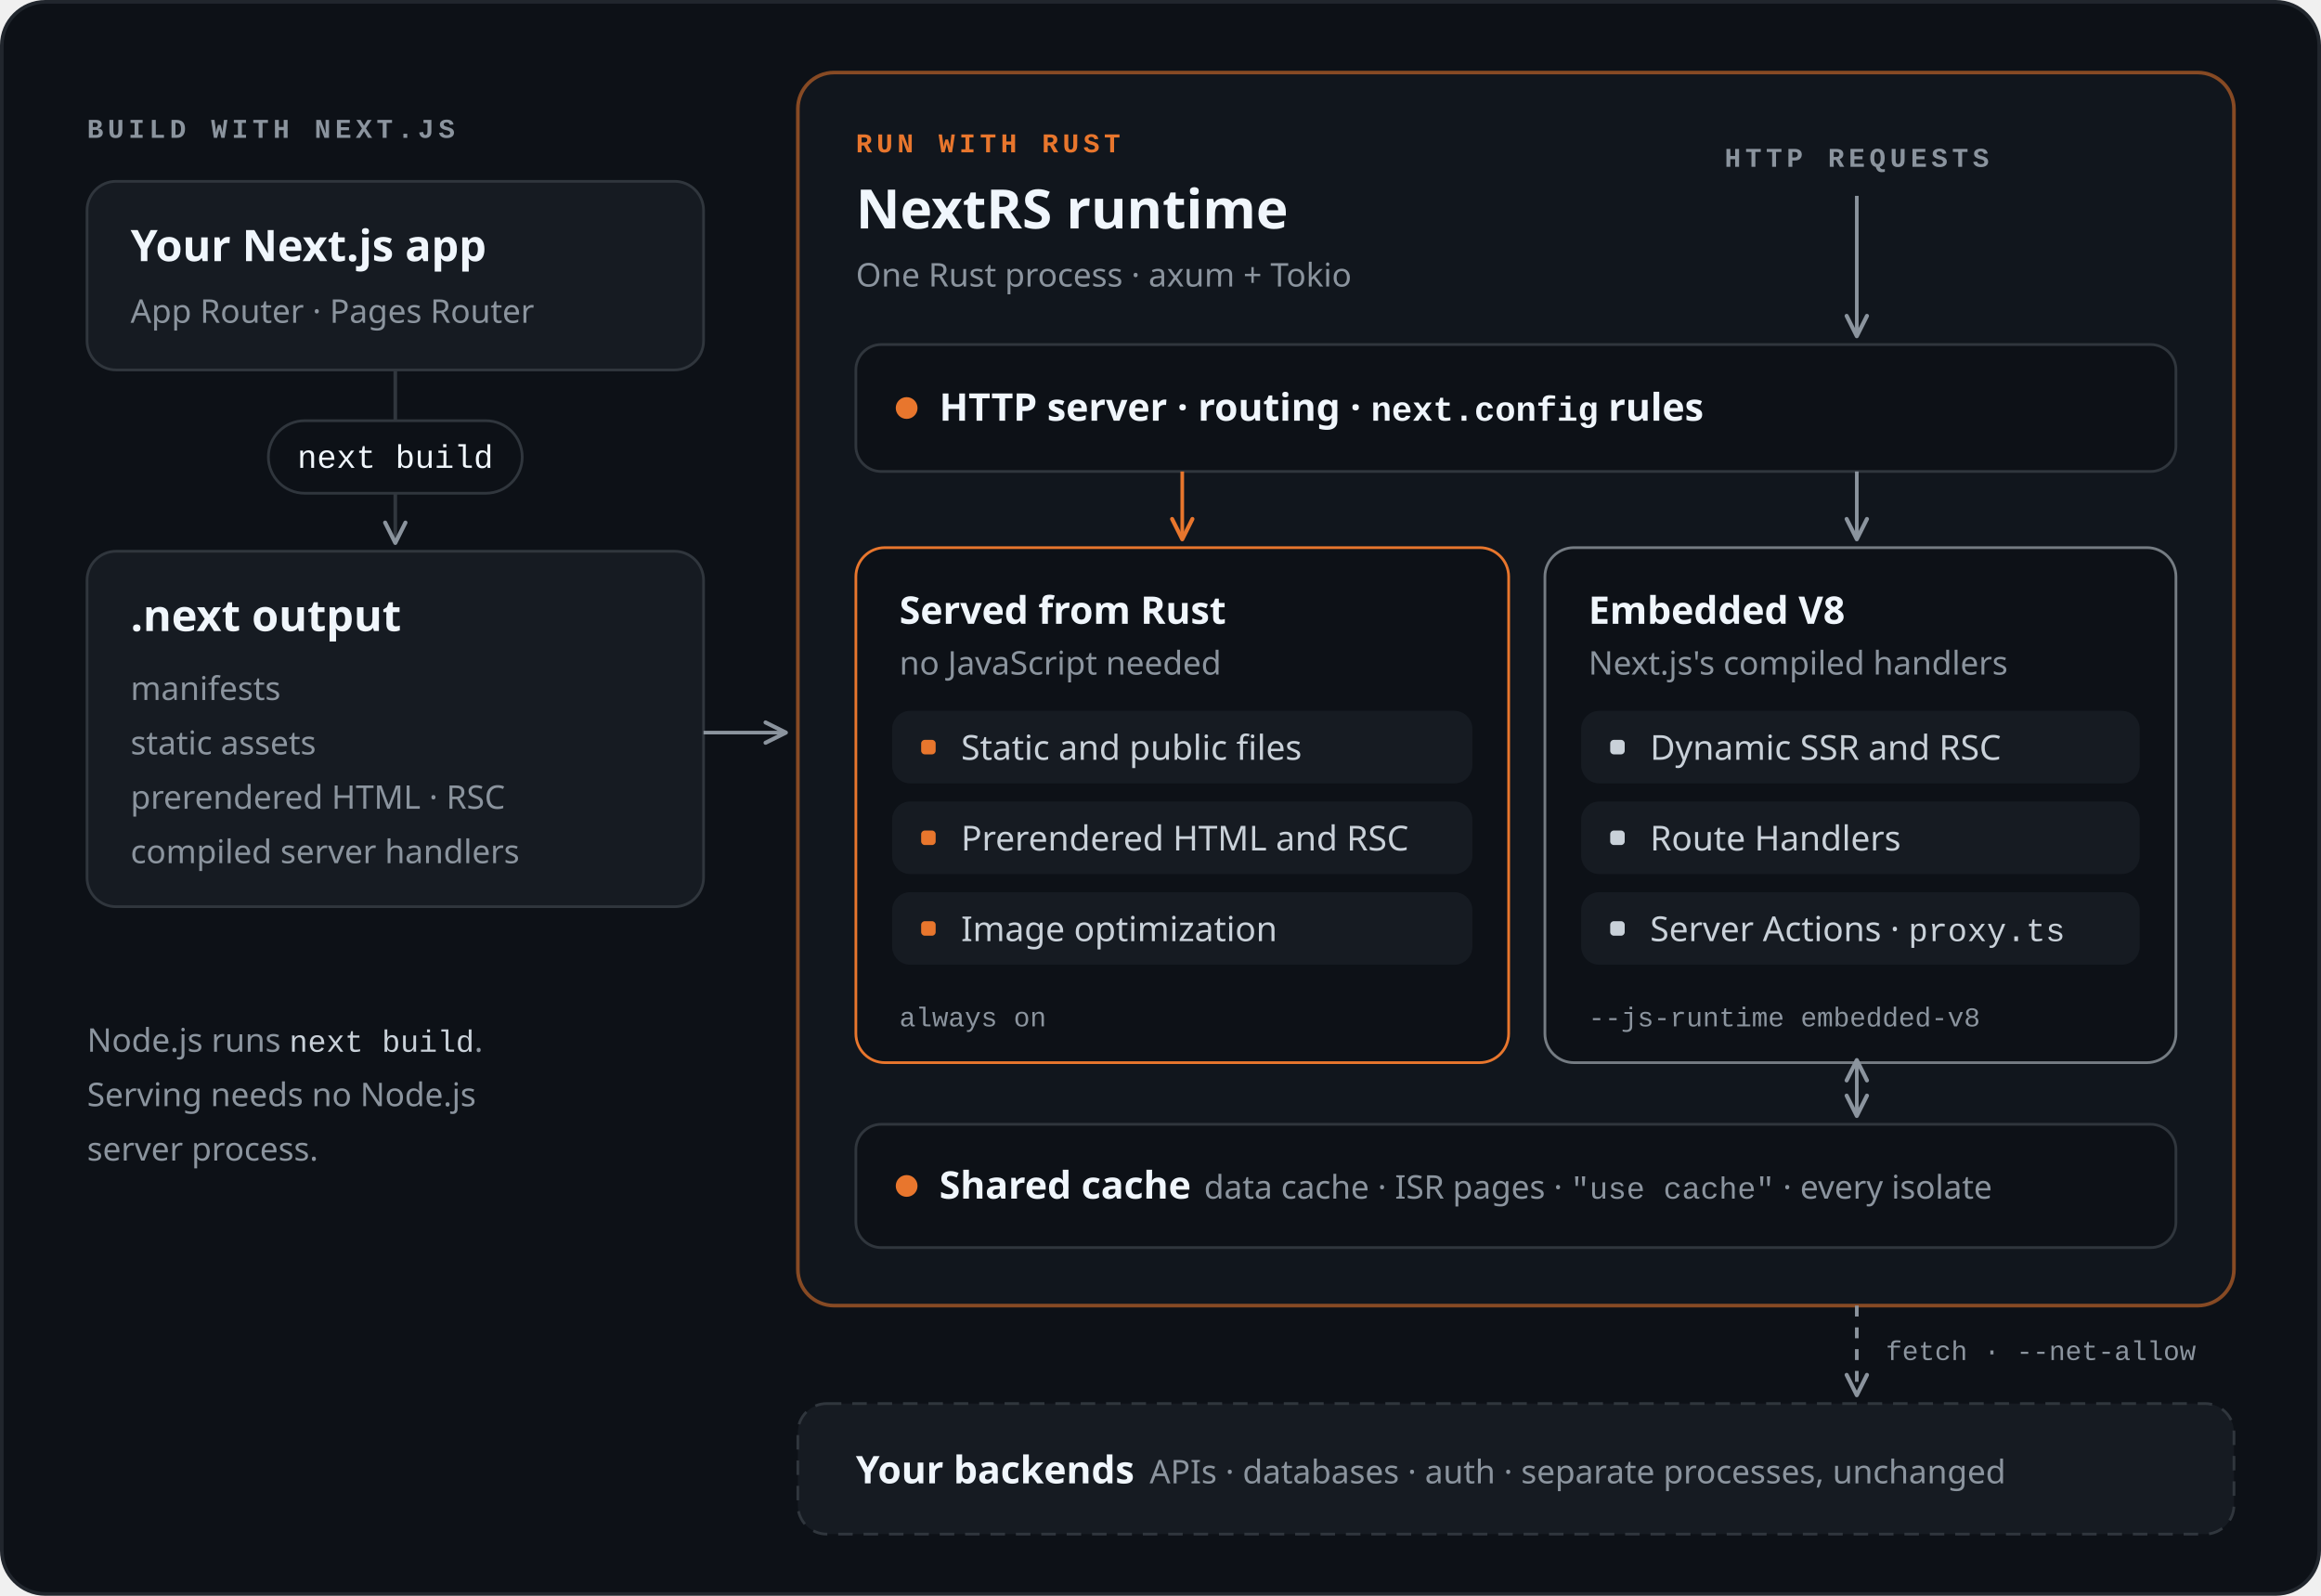
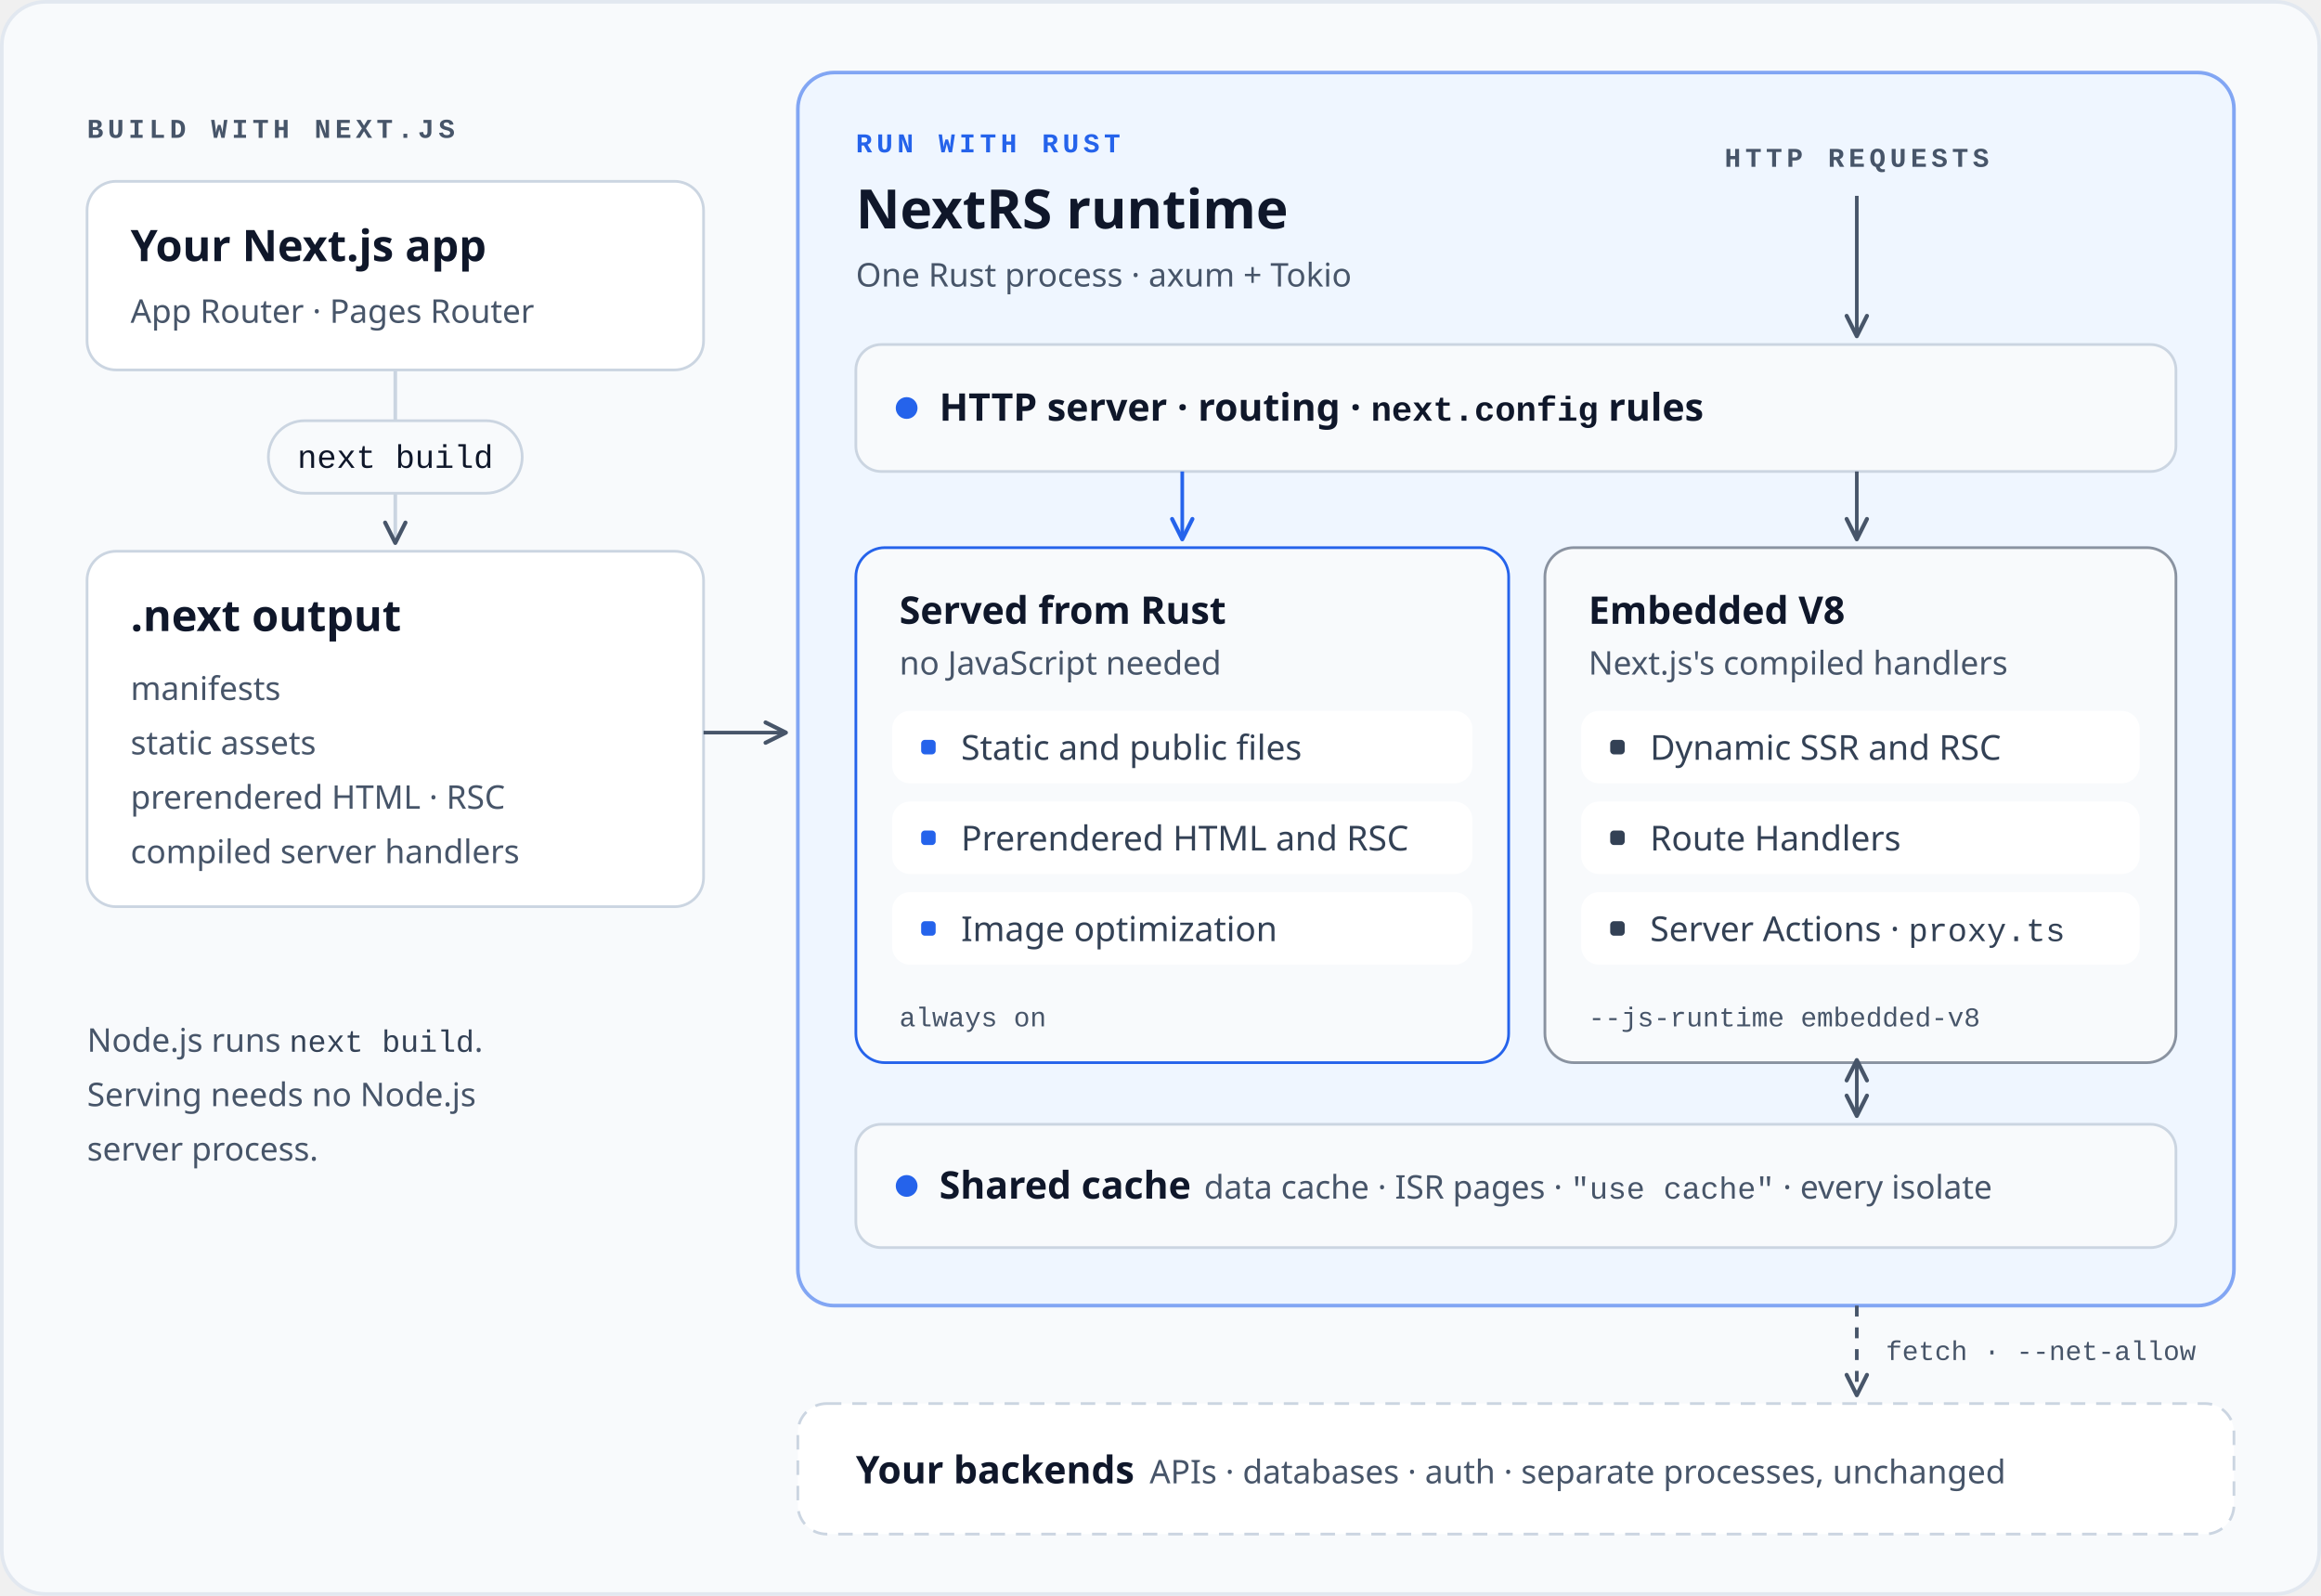
<svg xmlns="http://www.w3.org/2000/svg" width="1280" height="880" viewBox="0 0 1280 880" role="img" aria-labelledby="arch-title arch-desc">
  <style>
  .sans { font-family: -apple-system, BlinkMacSystemFont, "Segoe UI", "Noto Sans", Helvetica, Arial, sans-serif; }
  .mono { font-family: ui-monospace, SFMono-Regular, "SF Mono", Menlo, Consolas, "Liberation Mono", monospace; }
  .eyebrow { font-size: 15px; letter-spacing: 2.4px; font-weight: 600; }
-   .h1 { font-size: 30px; font-weight: 700; fill: #F0F6FC; }
-   .h2 { font-size: 24px; font-weight: 600; fill: #F0F6FC; }
-   .h3 { font-size: 21px; font-weight: 600; fill: #F0F6FC; }
-   .body { font-size: 19px; fill: #C9D1D9; }
-   .muted { font-size: 18px; fill: #8B949E; }
-   .code { font-size: 15px; fill: #8B949E; }
+   .h1 { font-size: 30px; font-weight: 700; fill: #0F172A; }
+   .h2 { font-size: 24px; font-weight: 600; fill: #0F172A; }
+   .h3 { font-size: 21px; font-weight: 600; fill: #0F172A; }
+   .body { font-size: 19px; fill: #334155; }
+   .muted { font-size: 18px; fill: #475569; }
+   .code { font-size: 15px; fill: #475569; }

  .dot { opacity: 0; }
  @keyframes build-down {
    0%   { opacity: 0; transform: translate(0, 0); }
    3%   { opacity: .9; }
    12%  { opacity: .9; transform: translate(0, 90px); }
    15%, 100% { opacity: 0; transform: translate(0, 90px); }
  }
  @keyframes build-out {
    0%   { opacity: 0; transform: translate(0, 0); }
    3%   { opacity: .9; }
    9%   { opacity: .9; transform: translate(34px, 0); }
    12%, 100% { opacity: 0; transform: translate(34px, 0); }
  }
  @keyframes req-in {
    0%   { opacity: 0; transform: translate(0, 0); }
    4%   { opacity: 1; }
    15%  { opacity: 1; transform: translate(0, 80px); }
    18%, 100% { opacity: 0; transform: translate(0, 80px); }
  }
  @keyframes lane-hop {
    0%   { opacity: 0; transform: translate(0, 0); }
    3%   { opacity: 1; }
    11%  { opacity: 1; transform: translate(0, 38px); }
    14%, 100% { opacity: 0; transform: translate(0, 38px); }
  }
  @keyframes glow {
    0%, 100% { opacity: 0; }
    5% { opacity: 1; }
    20% { opacity: 0; }
  }
  .build-a { animation: build-down 8s linear infinite; }
  .build-b { animation: build-out 8s linear infinite; animation-delay: 1.2s; }
  .req-a  { animation: req-in 8s linear infinite; animation-delay: 1s; }
  .req-b  { animation: req-in 8s linear infinite; animation-delay: 4.6s; }
  .hop-rust { animation: lane-hop 8s linear infinite; animation-delay: 2.5s; }
  .hop-v8   { animation: lane-hop 8s linear infinite; animation-delay: 6.1s; }
  .hop-cache { animation: lane-hop 8s linear infinite; animation-delay: 7.1s; }
  .glow { opacity: 0; }
  .glow-router-a { animation: glow 8s ease-out infinite; animation-delay: 2.1s; }
  .glow-router-b { animation: glow 8s ease-out infinite; animation-delay: 5.7s; }
  .glow-rust  { animation: glow 8s ease-out infinite; animation-delay: 3.3s; }
  .glow-v8    { animation: glow 8s ease-out infinite; animation-delay: 6.9s; }
  .glow-cache { animation: glow 8s ease-out infinite; animation-delay: 7.9s; }

  @media (prefers-reduced-motion: reduce) {
    .dot, .glow { animation: none !important; opacity: 0 !important; }
  }
</style>
  <defs>
    <marker id="arrow" viewBox="0 0 10 10" refX="8" refY="5" markerWidth="7" markerHeight="7" orient="auto-start-reverse">
-       <path d="M1 1L9 5L1 9" fill="none" stroke="#8B949E" stroke-width="1.6" stroke-linecap="round" stroke-linejoin="round" />
+       <path d="M1 1L9 5L1 9" fill="none" stroke="#475569" stroke-width="1.6" stroke-linecap="round" stroke-linejoin="round" />
    </marker>
    <marker id="arrow-orange" viewBox="0 0 10 10" refX="8" refY="5" markerWidth="7" markerHeight="7" orient="auto-start-reverse">
-       <path d="M1 1L9 5L1 9" fill="none" stroke="#E8762D" stroke-width="1.6" stroke-linecap="round" stroke-linejoin="round" />
+       <path d="M1 1L9 5L1 9" fill="none" stroke="#2563EB" stroke-width="1.6" stroke-linecap="round" stroke-linejoin="round" />
    </marker>
  </defs>
-   <rect x="1" y="1" width="1278" height="878" rx="24" fill="#0D1117" stroke="#21262D" stroke-width="2" />
-   <text x="48" y="76" class="mono eyebrow" fill="#8B949E">BUILD WITH NEXT.JS</text>
-   <rect x="48" y="100" width="340" height="104" rx="16" fill="#161B22" stroke="#30363D" stroke-width="1.5" />
+   <rect x="1" y="1" width="1278" height="878" rx="24" fill="#F8FAFC" stroke="#E2E8F0" stroke-width="2" />
+   <text x="48" y="76" class="mono eyebrow" fill="#475569">BUILD WITH NEXT.JS</text>
+   <rect x="48" y="100" width="340" height="104" rx="16" fill="#FFFFFF" stroke="#CBD5E1" stroke-width="1.5" />
  <text x="72" y="144" class="sans h2">Your Next.js app</text>
  <text x="72" y="178" class="sans muted">App Router · Pages Router</text>
-   <line x1="218" y1="204" x2="218" y2="232" stroke="#30363D" stroke-width="2" />
-   <rect x="148" y="232" width="140" height="40" rx="20" fill="#0D1117" stroke="#30363D" stroke-width="1.5" />
-   <text x="218" y="258" class="mono" font-size="18" fill="#F0F6FC" text-anchor="middle">next build</text>
-   <line x1="218" y1="272" x2="218" y2="298" stroke="#30363D" stroke-width="2" marker-end="url(#arrow)" />
-   <rect x="48" y="304" width="340" height="196" rx="16" fill="#161B22" stroke="#30363D" stroke-width="1.5" />
+   <line x1="218" y1="204" x2="218" y2="232" stroke="#CBD5E1" stroke-width="2" />
+   <rect x="148" y="232" width="140" height="40" rx="20" fill="#F8FAFC" stroke="#CBD5E1" stroke-width="1.5" />
+   <text x="218" y="258" class="mono" font-size="18" fill="#0F172A" text-anchor="middle">next build</text>
+   <line x1="218" y1="272" x2="218" y2="298" stroke="#CBD5E1" stroke-width="2" marker-end="url(#arrow)" />
+   <rect x="48" y="304" width="340" height="196" rx="16" fill="#FFFFFF" stroke="#CBD5E1" stroke-width="1.5" />
  <text x="72" y="348" class="sans h2">.next output</text>
  <text x="72" y="386" class="sans muted">manifests</text>
  <text x="72" y="416" class="sans muted">static assets</text>
  <text x="72" y="446" class="sans muted">prerendered HTML · RSC</text>
  <text x="72" y="476" class="sans muted">compiled server handlers</text>
-   <line x1="388" y1="404" x2="432" y2="404" stroke="#8B949E" stroke-width="2" marker-end="url(#arrow)" />
-   <text x="48" y="580" class="sans muted">Node.js runs <tspan class="mono" font-size="17" fill="#C9D1D9">next build</tspan>.</text>
+   <line x1="388" y1="404" x2="432" y2="404" stroke="#475569" stroke-width="2" marker-end="url(#arrow)" />
+   <text x="48" y="580" class="sans muted">Node.js runs <tspan class="mono" font-size="17" fill="#334155">next build</tspan>.</text>
  <text x="48" y="610" class="sans muted">Serving needs no Node.js</text>
  <text x="48" y="640" class="sans muted">server process.</text>
-   <rect x="440" y="40" width="792" height="680" rx="20" fill="#11161D" stroke="#E8762D" stroke-opacity=".55" stroke-width="2" />
-   <text x="472" y="84" class="mono eyebrow" fill="#E8762D">RUN WITH RUST</text>
+   <rect x="440" y="40" width="792" height="680" rx="20" fill="#EFF6FF" stroke="#2563EB" stroke-opacity=".55" stroke-width="2" />
+   <text x="472" y="84" class="mono eyebrow" fill="#2563EB">RUN WITH RUST</text>
  <text x="472" y="126" class="sans h1">NextRS runtime</text>
  <text x="472" y="158" class="sans muted">One Rust process · axum + Tokio</text>
-   <text x="1024" y="92" class="mono eyebrow" fill="#8B949E" text-anchor="middle">HTTP REQUESTS</text>
-   <line x1="1024" y1="108" x2="1024" y2="184" stroke="#8B949E" stroke-width="2" marker-end="url(#arrow)" />
-   <rect x="472" y="190" width="728" height="70" rx="14" fill="#0D1117" stroke="#30363D" stroke-width="1.5" />
-   <rect class="glow glow-router-a" x="472" y="190" width="728" height="70" rx="14" fill="none" stroke="#E8762D" stroke-width="2" />
-   <rect class="glow glow-router-b" x="472" y="190" width="728" height="70" rx="14" fill="none" stroke="#E8762D" stroke-width="2" />
-   <circle cx="500" cy="225" r="6" fill="#E8762D" />
+   <text x="1024" y="92" class="mono eyebrow" fill="#475569" text-anchor="middle">HTTP REQUESTS</text>
+   <line x1="1024" y1="108" x2="1024" y2="184" stroke="#475569" stroke-width="2" marker-end="url(#arrow)" />
+   <rect x="472" y="190" width="728" height="70" rx="14" fill="#F8FAFC" stroke="#CBD5E1" stroke-width="1.5" />
+   <rect class="glow glow-router-a" x="472" y="190" width="728" height="70" rx="14" fill="none" stroke="#2563EB" stroke-width="2" />
+   <rect class="glow glow-router-b" x="472" y="190" width="728" height="70" rx="14" fill="none" stroke="#2563EB" stroke-width="2" />
+   <circle cx="500" cy="225" r="6" fill="#2563EB" />
  <text x="518" y="232" class="sans h3">HTTP server · routing · <tspan class="mono" font-size="19">next.config</tspan> rules</text>
-   <line x1="652" y1="260" x2="652" y2="296" stroke="#E8762D" stroke-width="2" marker-end="url(#arrow-orange)" />
-   <line x1="1024" y1="260" x2="1024" y2="296" stroke="#8B949E" stroke-width="2" marker-end="url(#arrow)" />
-   <rect x="472" y="302" width="360" height="284" rx="16" fill="#0D1117" stroke="#E8762D" stroke-width="1.5" />
-   <rect class="glow glow-rust" x="472" y="302" width="360" height="284" rx="16" fill="#E8762D" fill-opacity=".06" stroke="#E8762D" stroke-width="3" />
+   <line x1="652" y1="260" x2="652" y2="296" stroke="#2563EB" stroke-width="2" marker-end="url(#arrow-orange)" />
+   <line x1="1024" y1="260" x2="1024" y2="296" stroke="#475569" stroke-width="2" marker-end="url(#arrow)" />
+   <rect x="472" y="302" width="360" height="284" rx="16" fill="#F8FAFC" stroke="#2563EB" stroke-width="1.5" />
+   <rect class="glow glow-rust" x="472" y="302" width="360" height="284" rx="16" fill="#2563EB" fill-opacity=".06" stroke="#2563EB" stroke-width="3" />
  <text x="496" y="344" class="sans h3">Served from Rust</text>
  <text x="496" y="372" class="sans muted">no JavaScript needed</text>
-   <rect x="492" y="392" width="320" height="40" rx="10" fill="#161B22" />
-   <rect x="492" y="442" width="320" height="40" rx="10" fill="#161B22" />
-   <rect x="492" y="492" width="320" height="40" rx="10" fill="#161B22" />
-   <rect x="508" y="408" width="8" height="8" rx="2" fill="#E8762D" />
-   <rect x="508" y="458" width="8" height="8" rx="2" fill="#E8762D" />
-   <rect x="508" y="508" width="8" height="8" rx="2" fill="#E8762D" />
+   <rect x="492" y="392" width="320" height="40" rx="10" fill="#FFFFFF" />
+   <rect x="492" y="442" width="320" height="40" rx="10" fill="#FFFFFF" />
+   <rect x="492" y="492" width="320" height="40" rx="10" fill="#FFFFFF" />
+   <rect x="508" y="408" width="8" height="8" rx="2" fill="#2563EB" />
+   <rect x="508" y="458" width="8" height="8" rx="2" fill="#2563EB" />
+   <rect x="508" y="508" width="8" height="8" rx="2" fill="#2563EB" />
  <text x="530" y="419" class="sans body">Static and public files</text>
  <text x="530" y="469" class="sans body">Prerendered HTML and RSC</text>
  <text x="530" y="519" class="sans body">Image optimization</text>
  <text x="496" y="566" class="mono code">always on</text>
-   <rect x="852" y="302" width="348" height="284" rx="16" fill="#0D1117" stroke="#C9D1D9" stroke-opacity=".55" stroke-width="1.5" />
-   <rect class="glow glow-v8" x="852" y="302" width="348" height="284" rx="16" fill="#F0F6FC" fill-opacity=".04" stroke="#F0F6FC" stroke-width="3" />
+   <rect x="852" y="302" width="348" height="284" rx="16" fill="#F8FAFC" stroke="#334155" stroke-opacity=".55" stroke-width="1.5" />
+   <rect class="glow glow-v8" x="852" y="302" width="348" height="284" rx="16" fill="#0F172A" fill-opacity=".04" stroke="#0F172A" stroke-width="3" />
  <text x="876" y="344" class="sans h3">Embedded V8</text>
  <text x="876" y="372" class="sans muted">Next.js's compiled handlers</text>
-   <rect x="872" y="392" width="308" height="40" rx="10" fill="#161B22" />
-   <rect x="872" y="442" width="308" height="40" rx="10" fill="#161B22" />
-   <rect x="872" y="492" width="308" height="40" rx="10" fill="#161B22" />
-   <rect x="888" y="408" width="8" height="8" rx="2" fill="#C9D1D9" />
-   <rect x="888" y="458" width="8" height="8" rx="2" fill="#C9D1D9" />
-   <rect x="888" y="508" width="8" height="8" rx="2" fill="#C9D1D9" />
+   <rect x="872" y="392" width="308" height="40" rx="10" fill="#FFFFFF" />
+   <rect x="872" y="442" width="308" height="40" rx="10" fill="#FFFFFF" />
+   <rect x="872" y="492" width="308" height="40" rx="10" fill="#FFFFFF" />
+   <rect x="888" y="408" width="8" height="8" rx="2" fill="#334155" />
+   <rect x="888" y="458" width="8" height="8" rx="2" fill="#334155" />
+   <rect x="888" y="508" width="8" height="8" rx="2" fill="#334155" />
  <text x="910" y="419" class="sans body">Dynamic SSR and RSC</text>
  <text x="910" y="469" class="sans body">Route Handlers</text>
  <text x="910" y="519" class="sans body">Server Actions · <tspan class="mono" font-size="18">proxy.ts</tspan>
  </text>
  <text x="876" y="566" class="mono code">--js-runtime embedded-v8</text>
-   <line x1="1024" y1="586" x2="1024" y2="614" stroke="#8B949E" stroke-width="2" marker-end="url(#arrow)" marker-start="url(#arrow)" />
-   <rect x="472" y="620" width="728" height="68" rx="14" fill="#0D1117" stroke="#30363D" stroke-width="1.5" />
-   <rect class="glow glow-cache" x="472" y="620" width="728" height="68" rx="14" fill="none" stroke="#E8762D" stroke-width="2" />
-   <circle cx="500" cy="654" r="6" fill="#E8762D" />
+   <line x1="1024" y1="586" x2="1024" y2="614" stroke="#475569" stroke-width="2" marker-end="url(#arrow)" marker-start="url(#arrow)" />
+   <rect x="472" y="620" width="728" height="68" rx="14" fill="#F8FAFC" stroke="#CBD5E1" stroke-width="1.5" />
+   <rect class="glow glow-cache" x="472" y="620" width="728" height="68" rx="14" fill="none" stroke="#2563EB" stroke-width="2" />
+   <circle cx="500" cy="654" r="6" fill="#2563EB" />
  <text x="518" y="661" class="sans h3">Shared cache</text>
  <text x="664" y="661" class="sans muted">data cache · ISR pages · <tspan class="mono" font-size="17">"use cache"</tspan> · every isolate</text>
-   <line x1="1024" y1="720" x2="1024" y2="768" stroke="#8B949E" stroke-width="2" stroke-dasharray="6 6" marker-end="url(#arrow)" />
+   <line x1="1024" y1="720" x2="1024" y2="768" stroke="#475569" stroke-width="2" stroke-dasharray="6 6" marker-end="url(#arrow)" />
  <text x="1040" y="750" class="mono code">fetch · --net-allow</text>
-   <rect x="440" y="774" width="792" height="72" rx="16" fill="#161B22" stroke="#30363D" stroke-width="1.5" stroke-dasharray="8 6" />
+   <rect x="440" y="774" width="792" height="72" rx="16" fill="#FFFFFF" stroke="#CBD5E1" stroke-width="1.5" stroke-dasharray="8 6" />
  <text x="472" y="818" class="sans h3">Your backends</text>
  <text x="634" y="818" class="sans muted">APIs · databases · auth · separate processes, unchanged</text>
-   <circle class="dot build-a" cx="218" cy="206" r="5" fill="#C9D1D9" />
-   <circle class="dot build-b" cx="392" cy="404" r="5" fill="#C9D1D9" />
-   <circle class="dot req-a" cx="1024" cy="108" r="6" fill="#E8762D" />
-   <circle class="dot req-b" cx="1024" cy="108" r="6" fill="#E8762D" />
-   <circle class="dot hop-rust" cx="652" cy="260" r="6" fill="#E8762D" />
-   <circle class="dot hop-v8" cx="1024" cy="260" r="6" fill="#F0F6FC" />
-   <circle class="dot hop-cache" cx="1024" cy="582" r="5" fill="#E8762D" />
+   <circle class="dot build-a" cx="218" cy="206" r="5" fill="#334155" />
+   <circle class="dot build-b" cx="392" cy="404" r="5" fill="#334155" />
+   <circle class="dot req-a" cx="1024" cy="108" r="6" fill="#2563EB" />
+   <circle class="dot req-b" cx="1024" cy="108" r="6" fill="#2563EB" />
+   <circle class="dot hop-rust" cx="652" cy="260" r="6" fill="#2563EB" />
+   <circle class="dot hop-v8" cx="1024" cy="260" r="6" fill="#0F172A" />
+   <circle class="dot hop-cache" cx="1024" cy="582" r="5" fill="#2563EB" />
</svg>
